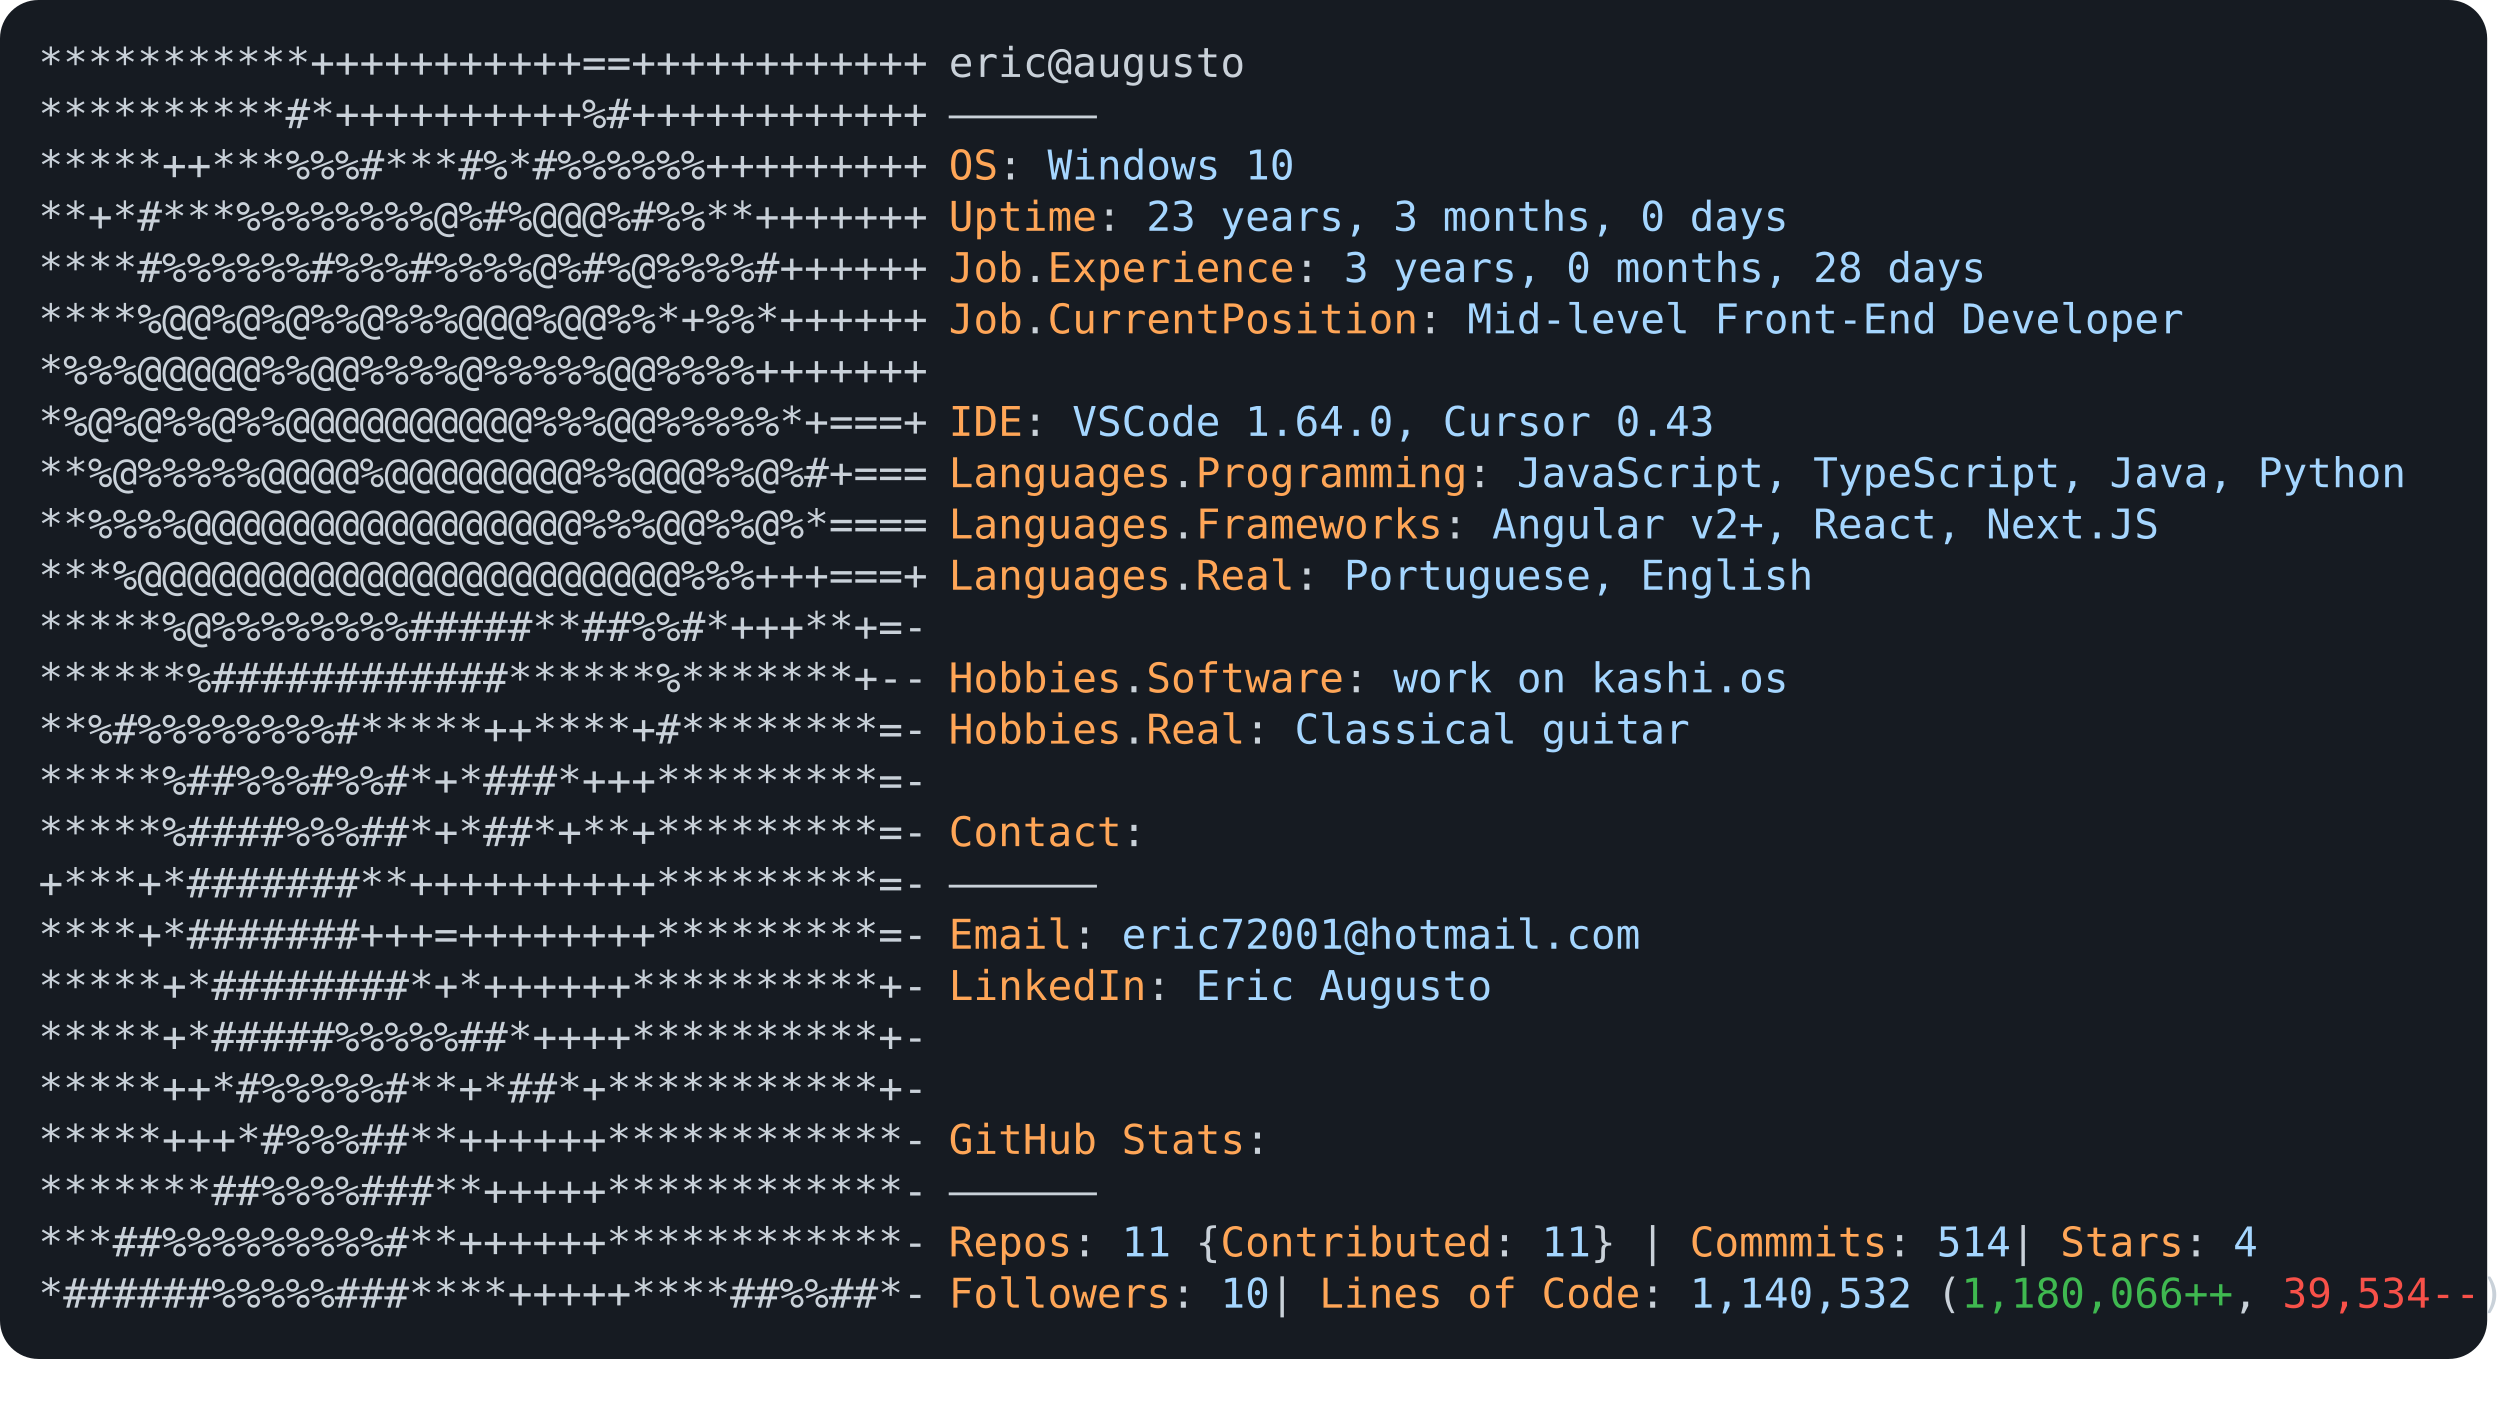
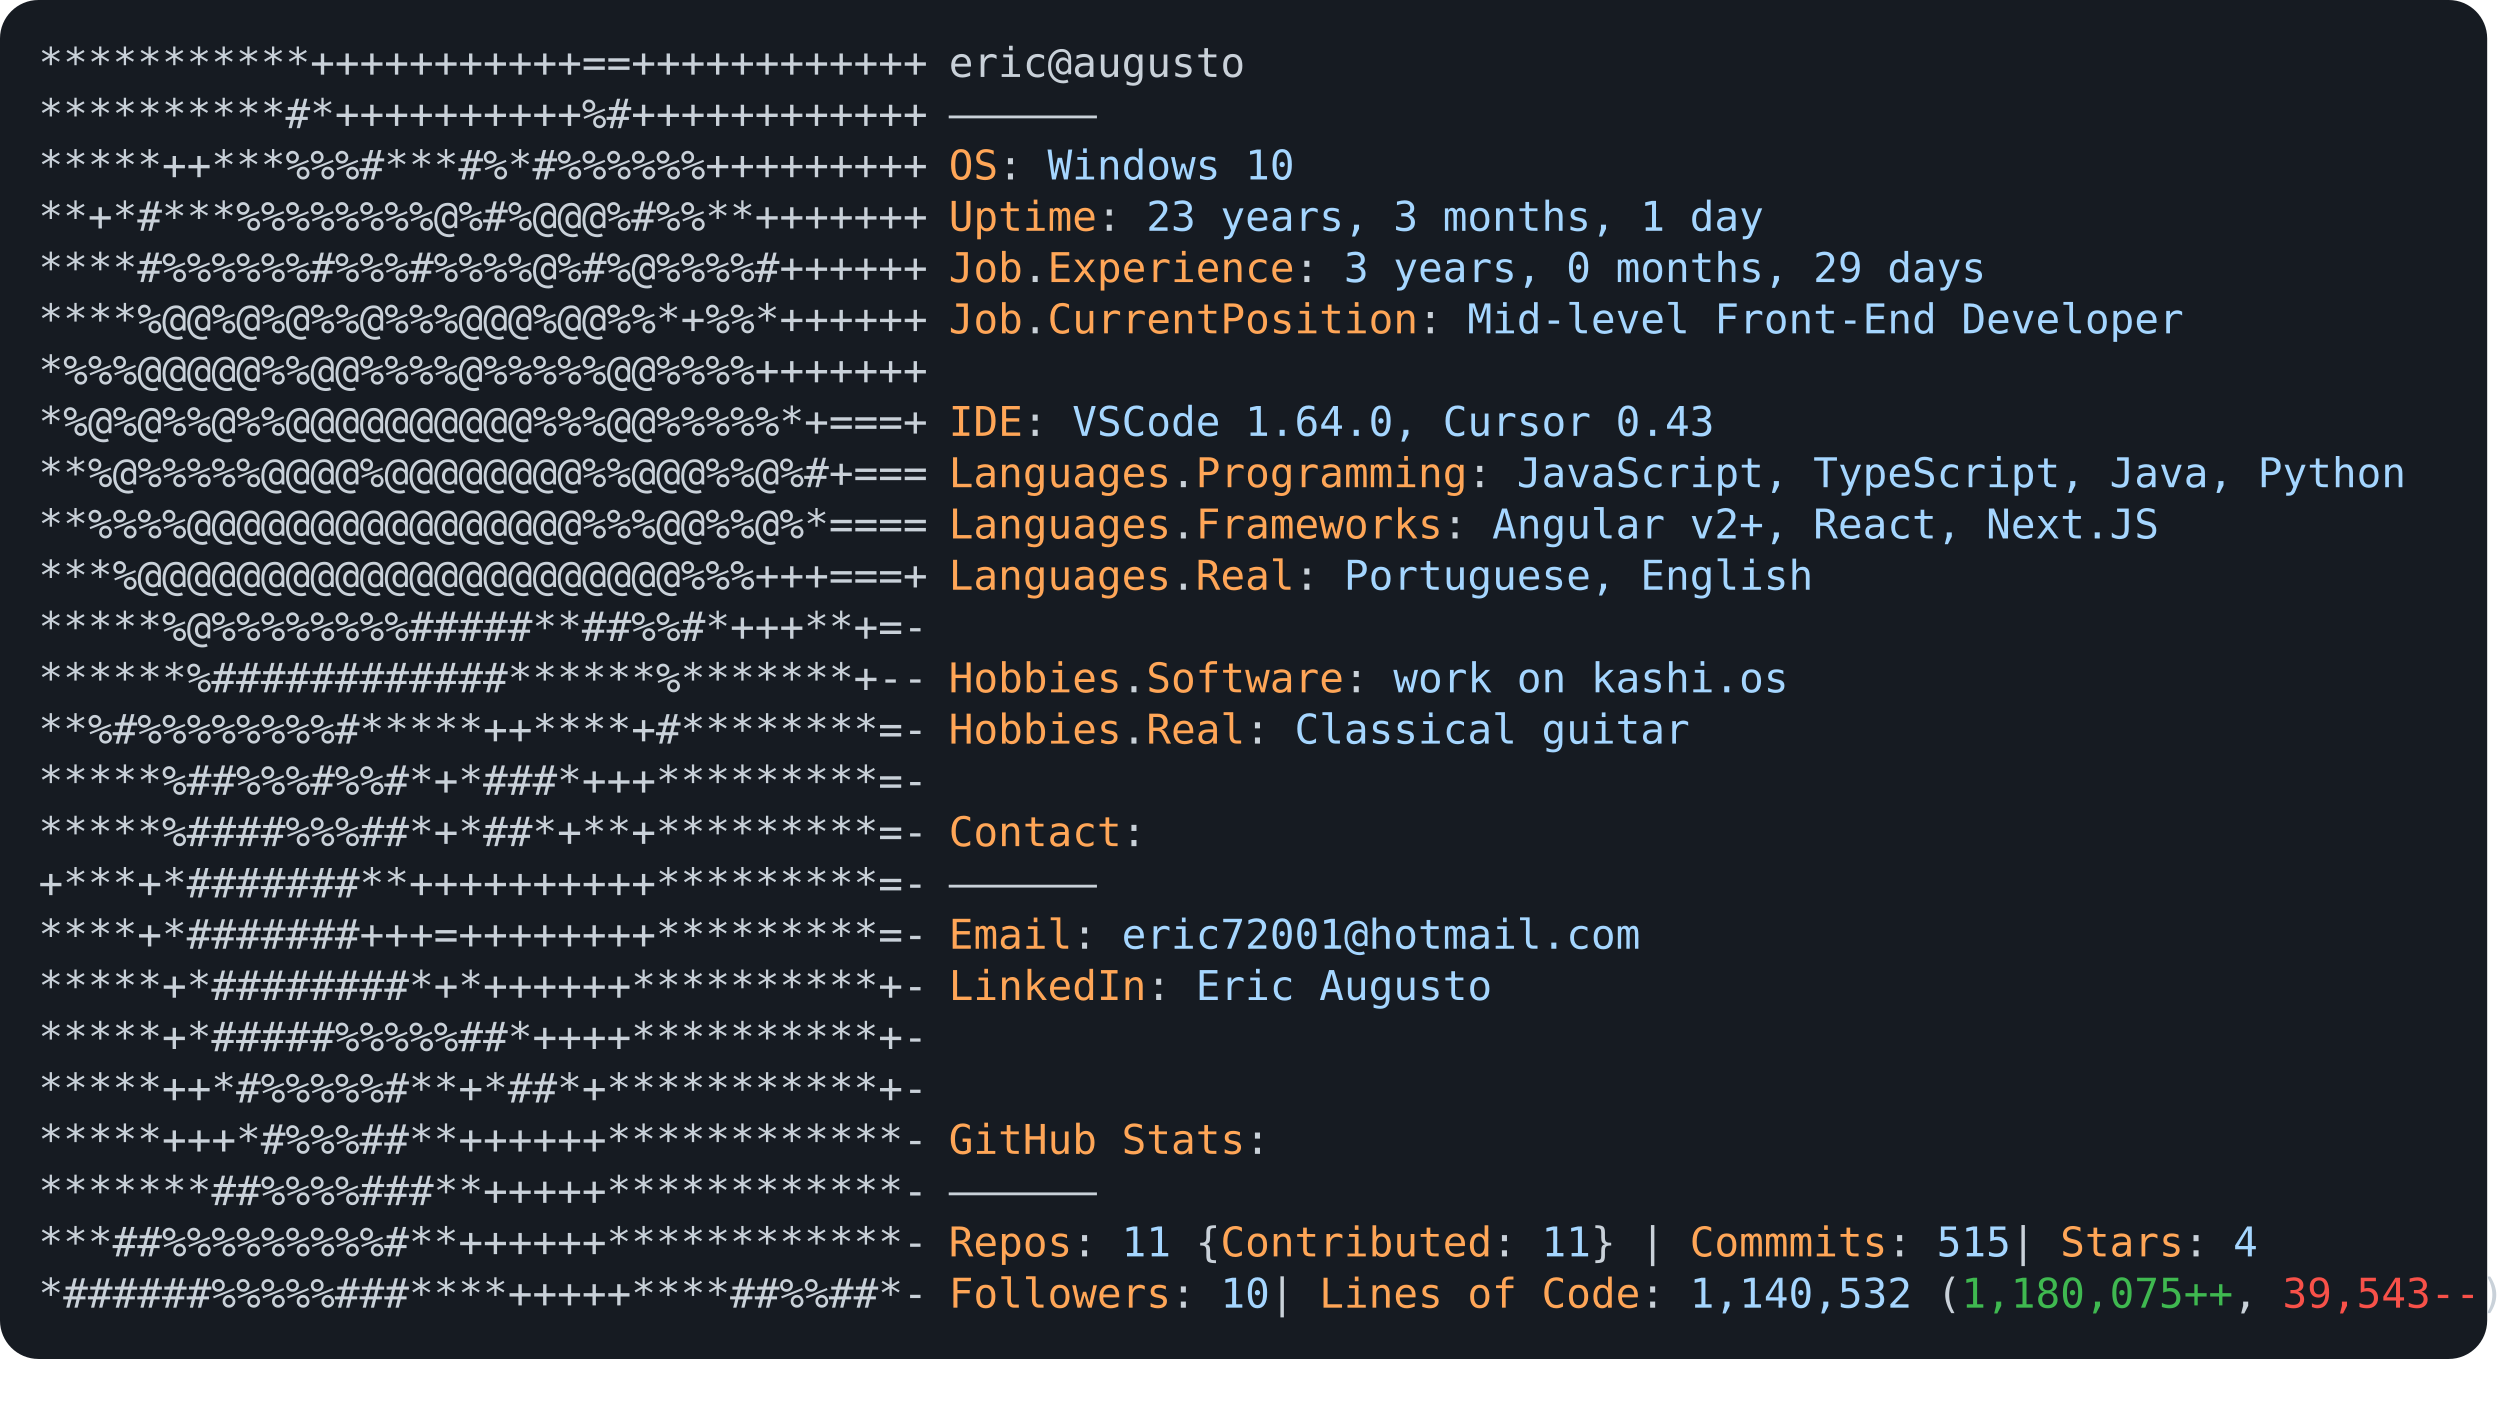
<svg xmlns="http://www.w3.org/2000/svg" font-family="Andale Mono,AndaleMono,Consolas,monospace" width="975px" height="550px" font-size="16px">
  <style>
.keyColor {fill: #ffa657;}
.valueColor {fill: #a5d6ff;}
.addColor {fill: #3fb950;}
.delColor {fill: #f85149;}
.commentColor {fill: #8b949e;}
text, tspan {white-space: pre;}
</style>
  <rect width="970px" height="530px" fill="#161b22" rx="15" />
  <text x="15" y="30" fill="#c9d1d9" class="ascii">
    <tspan x="15" y="30">***********+++++++++++==++++++++++++</tspan>
    <tspan x="15" y="50">**********#*++++++++++%#++++++++++++</tspan>
    <tspan x="15" y="70">*****++***%%%#***#%*#%%%%%%+++++++++</tspan>
    <tspan x="15" y="90">**+*#***%%%%%%%%@%#%@@@%#%%**+++++++</tspan>
    <tspan x="15" y="110">****#%%%%%%#%%%#%%%%@%#%@%%%%#++++++</tspan>
    <tspan x="15" y="130">****%@@%@%@%%@%%%@@@%@@%%*+%%*++++++</tspan>
    <tspan x="15" y="150">*%%%@@@@@%%@@%%%%@%%%%%@@%%%%+++++++</tspan>
    <tspan x="15" y="170">*%@%@%%@%%@@@@@@@@@@%%%@@%%%%%*+===+</tspan>
    <tspan x="15" y="190">**%@%%%%%@@@@%@@@@@@@@%%@@@%%@%#+===</tspan>
    <tspan x="15" y="210">**%%%%@@@@@@@@@@@@@@@@%%%@@%%@%*====</tspan>
    <tspan x="15" y="230">***%@@@@@@@@@@@@@@@@@@@@@@%%%+++===+</tspan>
    <tspan x="15" y="250">*****%@%%%%%%%%#####**##%%#*+++**+=-</tspan>
    <tspan x="15" y="270">******%############******%*******+--</tspan>
    <tspan x="15" y="290">**%#%%%%%%%%#*****++****+#********=-</tspan>
    <tspan x="15" y="310">*****%##%%%#%%#*+*###*+++*********=-</tspan>
    <tspan x="15" y="330">*****%####%%%##*+*##*+**+*********=-</tspan>
    <tspan x="15" y="350">+***+*#######**++++++++++*********=-</tspan>
    <tspan x="15" y="370">****+*#######+++=++++++++*********=-</tspan>
    <tspan x="15" y="390">*****+*########*+*++++++**********+-</tspan>
    <tspan x="15" y="410">*****+*#####%%%%%##*++++**********+-</tspan>
    <tspan x="15" y="430">*****++*#%%%%%#**+*##*+***********+-</tspan>
    <tspan x="15" y="450">*****+++*#%%%##**++++++************-</tspan>
    <tspan x="15" y="470">*******##%%%%###**+++++************-</tspan>
    <tspan x="15" y="490">***##%%%%%%%%%#**++++++************-</tspan>
    <tspan x="15" y="510">*######%%%%%###****+++++****##%%##*-</tspan>
  </text>
  <text x="370" y="30" fill="#c9d1d9">
    <tspan x="370" y="30">eric@augusto</tspan>
    <tspan x="370" y="50">——————</tspan>
    <tspan x="370" y="70" class="keyColor">OS</tspan>: <tspan class="valueColor">Windows 10</tspan>
-     <tspan x="370" y="90" class="keyColor">Uptime</tspan>: <tspan class="valueColor">23 years, 3 months, 0 days</tspan>
-     <tspan x="370" y="110" class="keyColor">Job</tspan>.<tspan class="keyColor">Experience</tspan>: <tspan class="valueColor">3 years, 0 months, 28 days</tspan>
+     <tspan x="370" y="90" class="keyColor">Uptime</tspan>: <tspan class="valueColor">23 years, 3 months, 1 day</tspan>
+     <tspan x="370" y="110" class="keyColor">Job</tspan>.<tspan class="keyColor">Experience</tspan>: <tspan class="valueColor">3 years, 0 months, 29 days</tspan>
    <tspan x="370" y="130" class="keyColor">Job</tspan>.<tspan class="keyColor">CurrentPosition</tspan>: <tspan class="valueColor">Mid-level Front-End Developer</tspan>
    <tspan x="370" y="170" class="keyColor">IDE</tspan>: <tspan class="valueColor">VSCode 1.64.0, Cursor 0.43</tspan>
    <tspan x="370" y="190" class="keyColor">Languages</tspan>.<tspan class="keyColor">Programming</tspan>: <tspan class="valueColor">JavaScript, TypeScript, Java, Python</tspan>
    <tspan x="370" y="210" class="keyColor">Languages</tspan>.<tspan class="keyColor">Frameworks</tspan>: <tspan class="valueColor">Angular v2+, React, Next.JS</tspan>
    <tspan x="370" y="230" class="keyColor">Languages</tspan>.<tspan class="keyColor">Real</tspan>: <tspan class="valueColor">Portuguese, English</tspan>
    <tspan x="370" y="270" class="keyColor">Hobbies</tspan>.<tspan class="keyColor">Software</tspan>: <tspan class="valueColor">work on kashi.os </tspan>
    <tspan x="370" y="290" class="keyColor">Hobbies</tspan>.<tspan class="keyColor">Real</tspan>: <tspan class="valueColor">Classical guitar</tspan>
    <tspan x="370" y="330" class="keyColor">Contact</tspan>:
<tspan x="370" y="350">——————</tspan>
    <tspan x="370" y="370" class="keyColor">Email</tspan>: <tspan class="valueColor">eric72001@hotmail.com</tspan>
    <tspan x="370" y="390" class="keyColor">LinkedIn</tspan>: <tspan class="valueColor"> Eric Augusto</tspan>
    <tspan x="370" y="450" class="keyColor">GitHub Stats</tspan>:
<tspan x="370" y="470">——————</tspan>
-     <tspan x="370" y="490" class="keyColor">Repos</tspan>: <tspan class="valueColor">11</tspan> {<tspan class="keyColor">Contributed</tspan>: <tspan class="valueColor">11</tspan>}  | <tspan class="keyColor">Commmits</tspan>: <tspan class="valueColor">514    </tspan>| <tspan class="keyColor">Stars</tspan>: <tspan class="valueColor">4</tspan>
-     <tspan x="370" y="510" class="keyColor">Followers</tspan>: <tspan class="valueColor">10  </tspan>| <tspan class="keyColor">Lines of Code</tspan>: <tspan class="valueColor">1,140,532</tspan> (<tspan class="addColor">1,180,066++</tspan>, <tspan class="delColor">39,534--</tspan>)
+     <tspan x="370" y="490" class="keyColor">Repos</tspan>: <tspan class="valueColor">11</tspan> {<tspan class="keyColor">Contributed</tspan>: <tspan class="valueColor">11</tspan>}  | <tspan class="keyColor">Commmits</tspan>: <tspan class="valueColor">515    </tspan>| <tspan class="keyColor">Stars</tspan>: <tspan class="valueColor">4</tspan>
+     <tspan x="370" y="510" class="keyColor">Followers</tspan>: <tspan class="valueColor">10  </tspan>| <tspan class="keyColor">Lines of Code</tspan>: <tspan class="valueColor">1,140,532</tspan> (<tspan class="addColor">1,180,075++</tspan>, <tspan class="delColor">39,543--</tspan>)
</text>
</svg>
